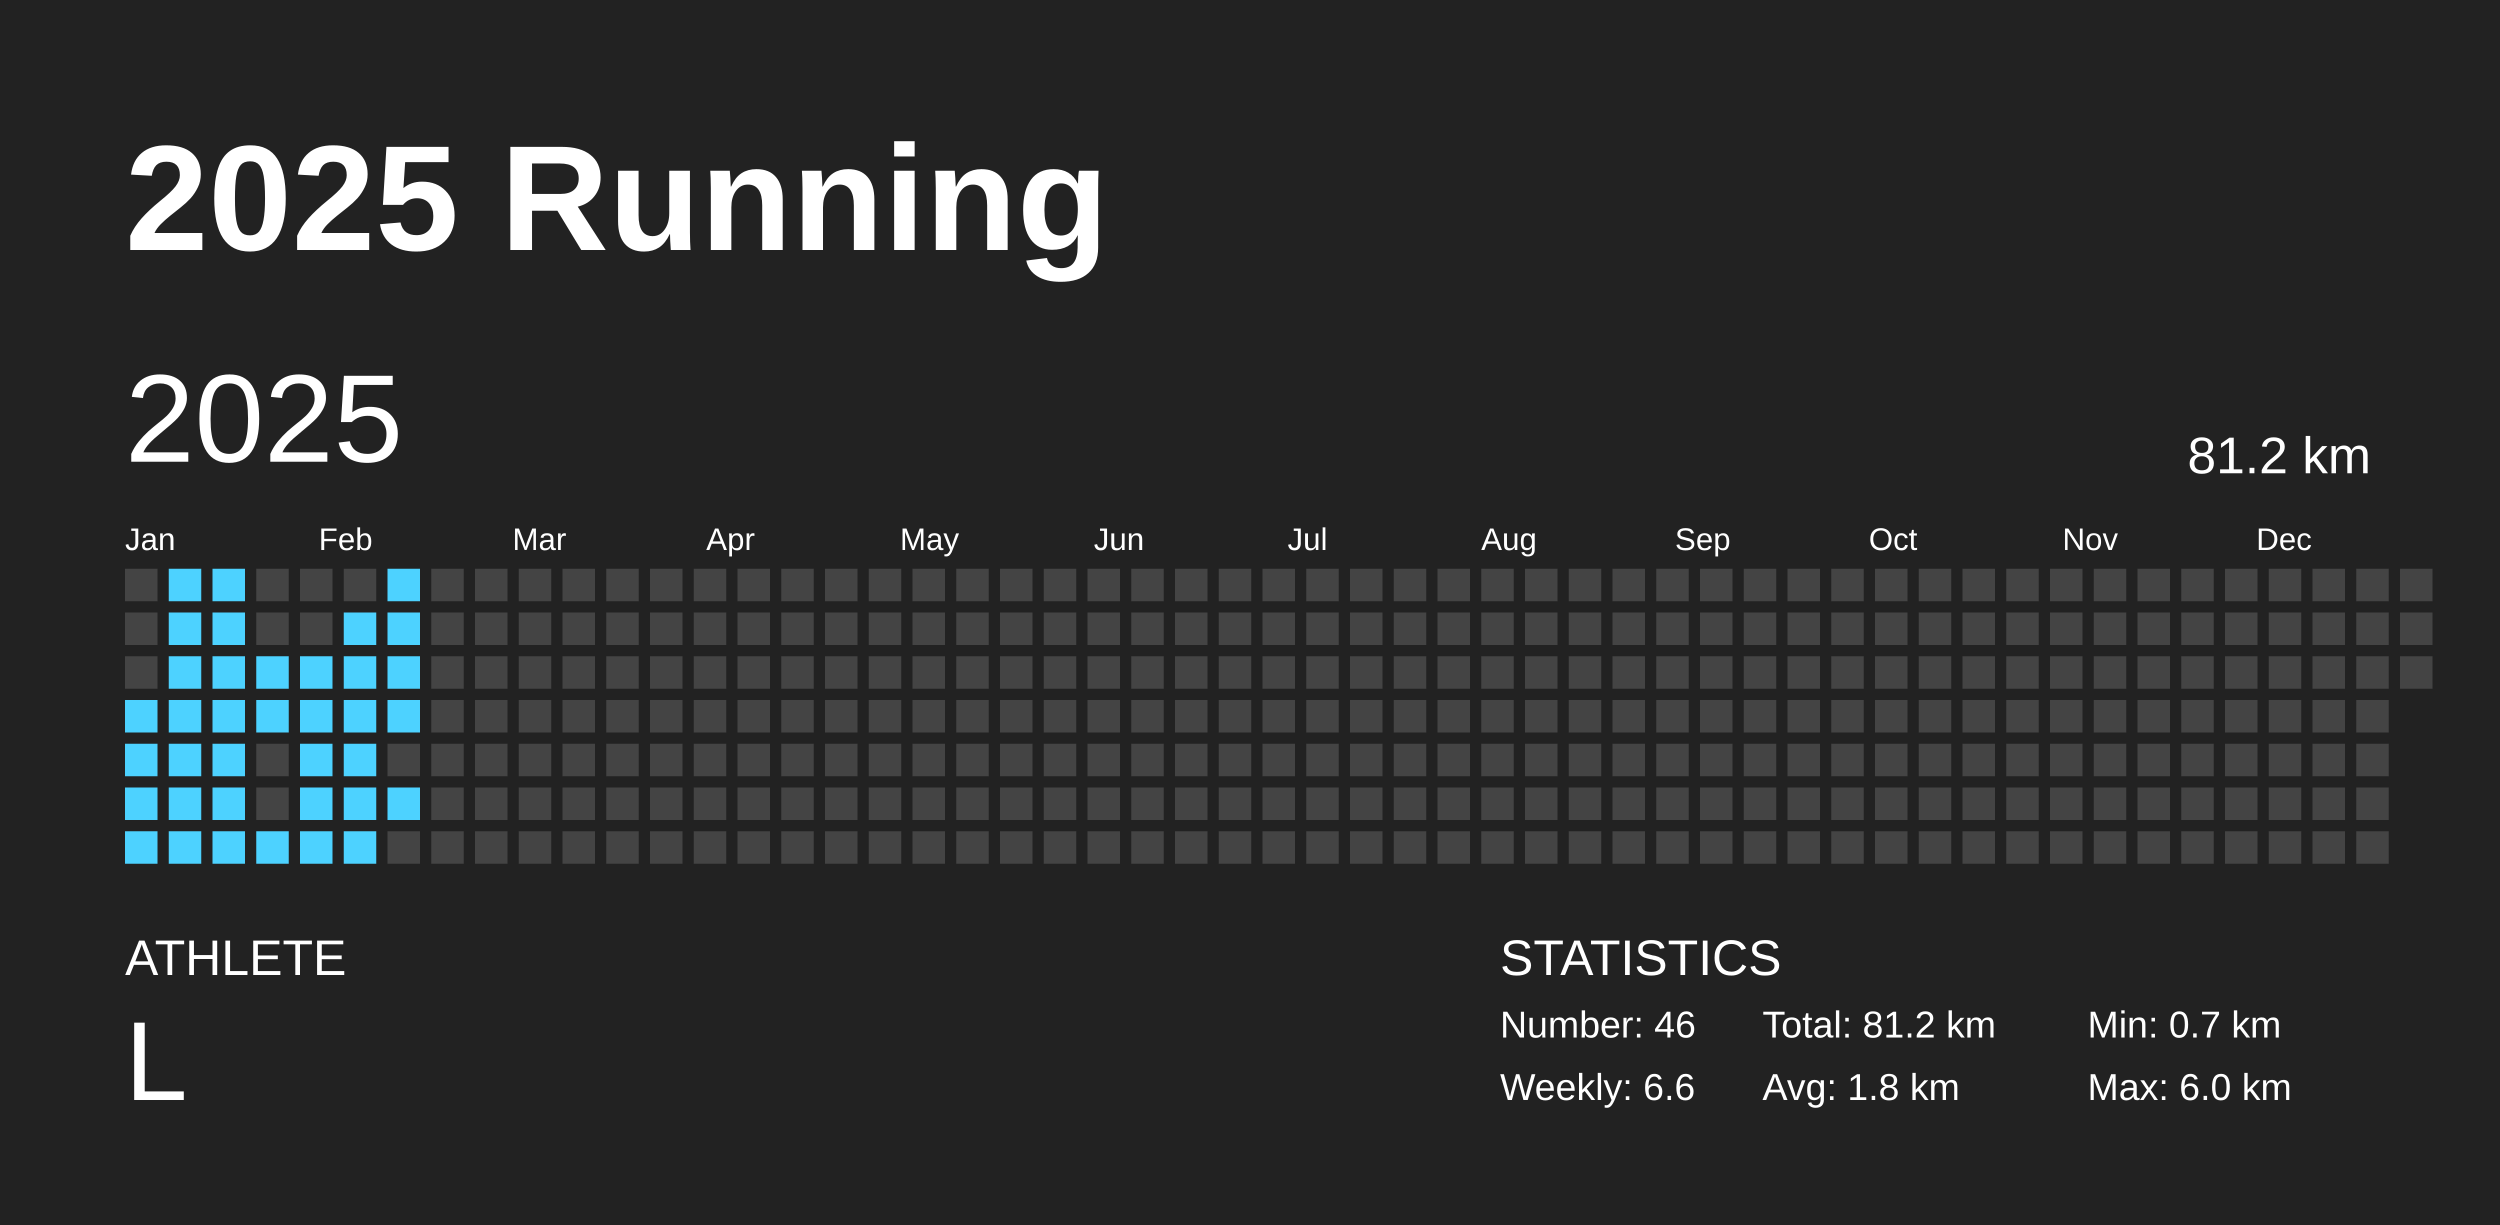
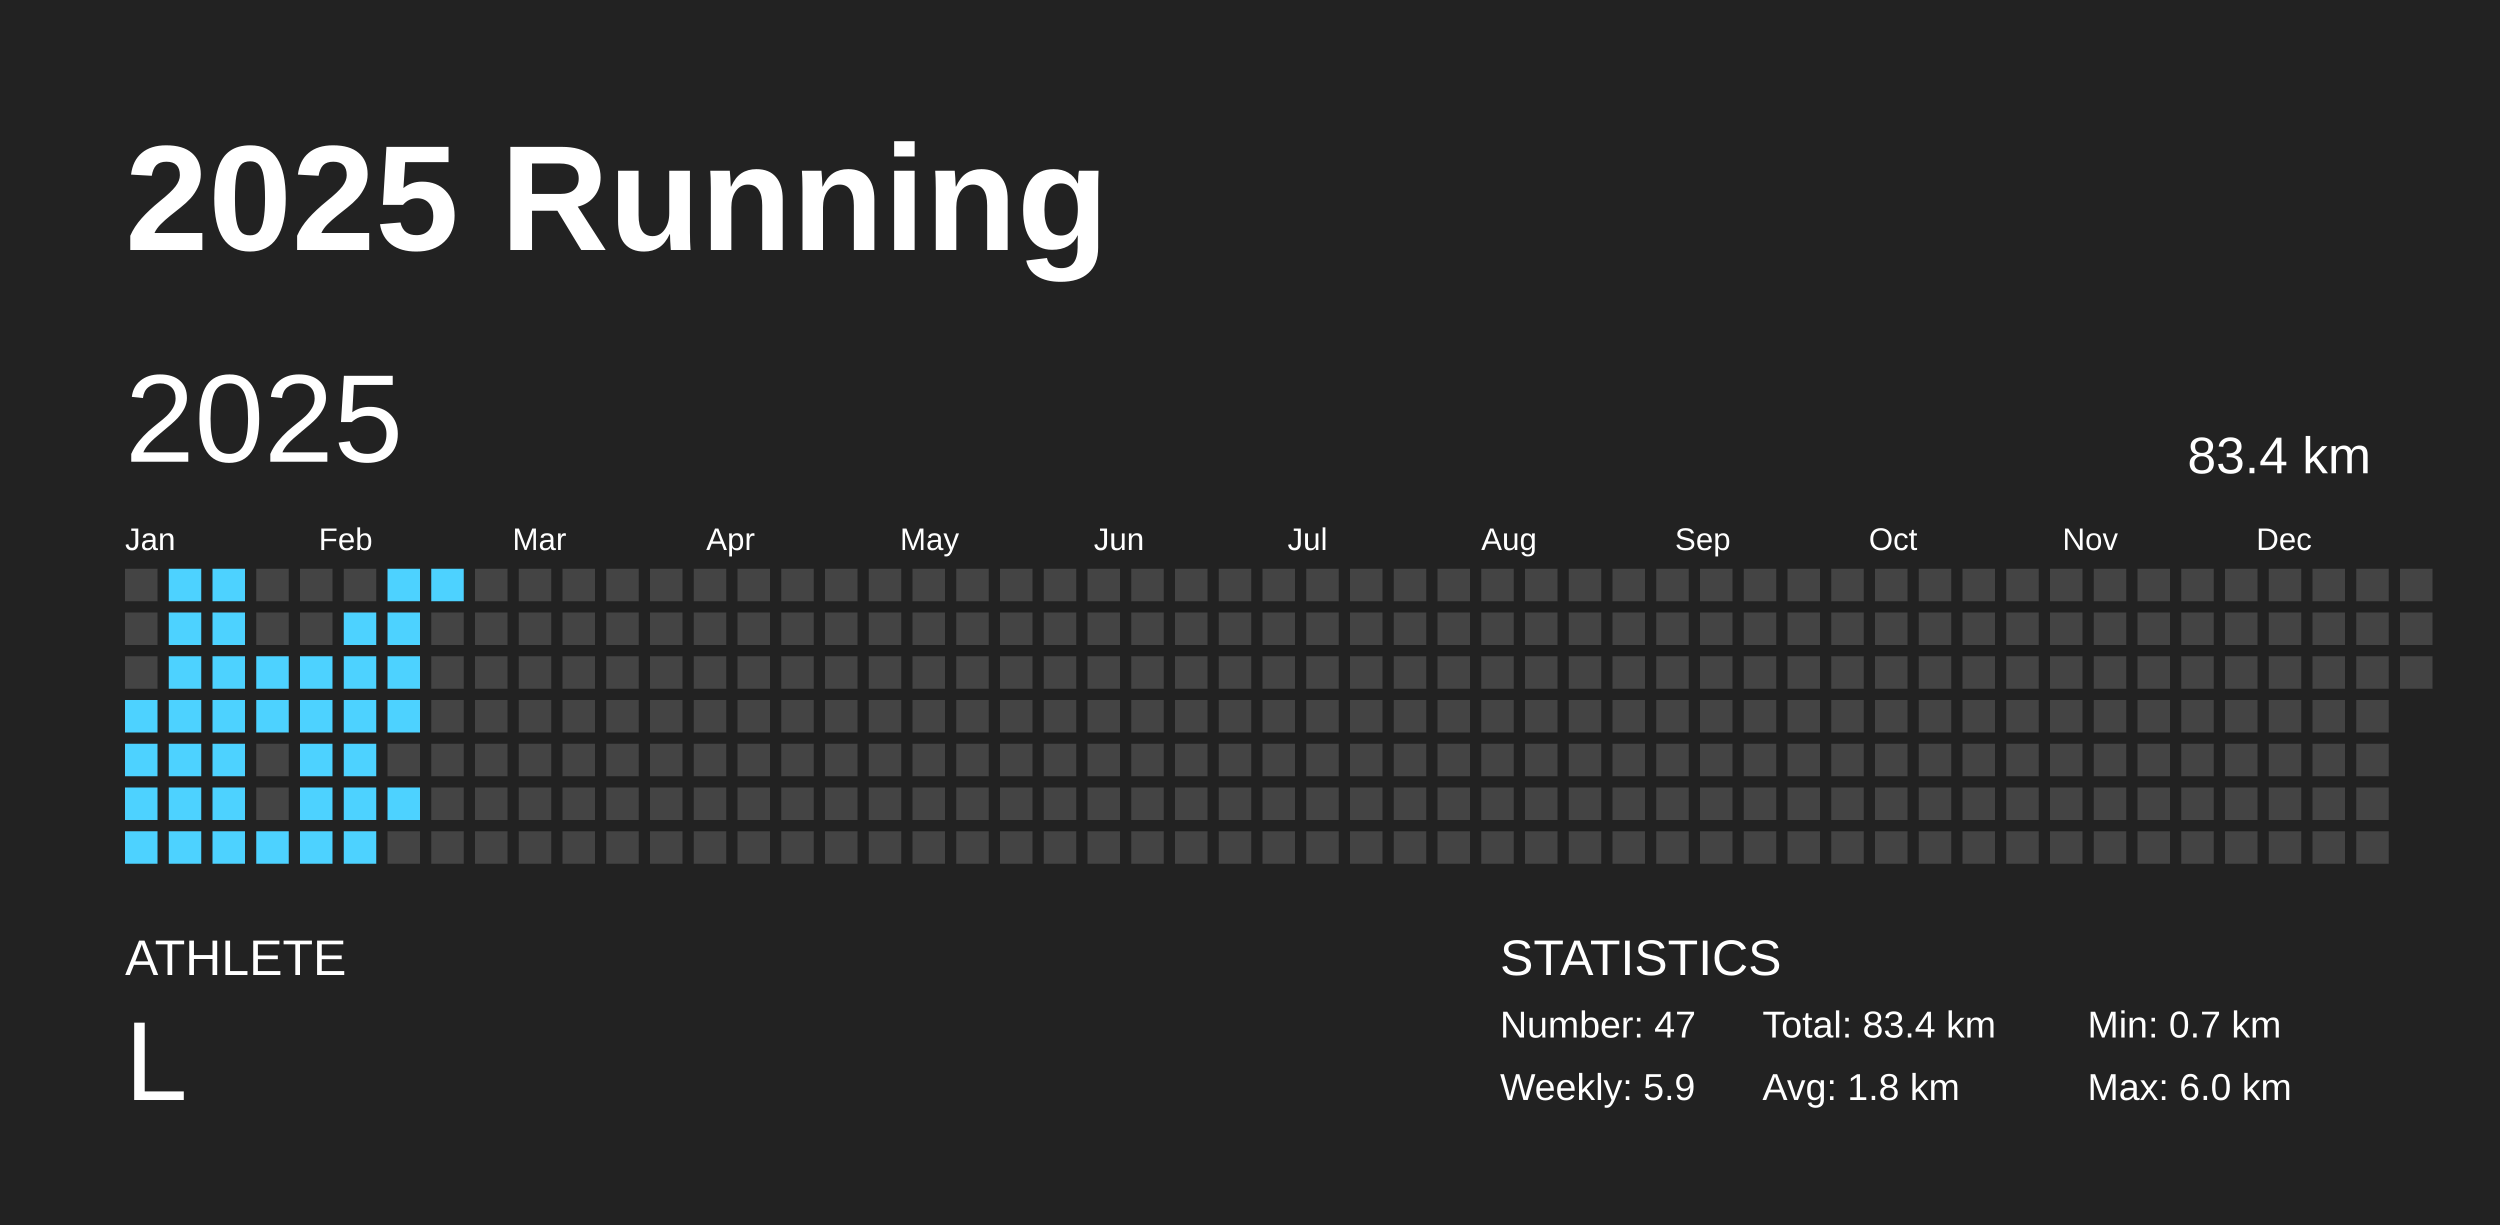
<svg xmlns="http://www.w3.org/2000/svg" baseProfile="full" height="98mm" version="1.1" viewBox="0,0,200,98" width="200mm">
  <defs />
  <rect fill="#222222" height="98" width="200" x="0" y="0" />
  <text fill="#FFFFFF" style="font-size:12px; font-family:Arial; font-weight:bold;" x="10" y="20">2025 Running</text>
  <text fill="#FFFFFF" style="font-size:4px; font-family:Arial" x="10" y="78">ATHLETE</text>
  <text fill="#FFFFFF" style="font-size:9px; font-family:Arial" x="10" y="88">L</text>
  <text fill="#FFFFFF" style="font-size:4px; font-family:Arial" x="120" y="78">STATISTICS</text>
-   <text fill="#FFFFFF" style="font-size:3px; font-family:Arial" x="120" y="83">Number: 46</text>
-   <text fill="#FFFFFF" style="font-size:3px; font-family:Arial" x="120" y="88">Weekly: 6.6</text>
-   <text fill="#FFFFFF" style="font-size:3px; font-family:Arial" x="141" y="83">Total: 81.2 km</text>
+   <text fill="#FFFFFF" style="font-size:3px; font-family:Arial" x="120" y="83">Number: 47</text>
+   <text fill="#FFFFFF" style="font-size:3px; font-family:Arial" x="120" y="88">Weekly: 5.9</text>
+   <text fill="#FFFFFF" style="font-size:3px; font-family:Arial" x="141" y="83">Total: 83.4 km</text>
  <text fill="#FFFFFF" style="font-size:3px; font-family:Arial" x="141" y="88">Avg: 1.8 km</text>
  <text fill="#FFFFFF" style="font-size:3px; font-family:Arial" x="167" y="83">Min: 0.7 km</text>
  <text fill="#FFFFFF" style="font-size:3px; font-family:Arial" x="167" y="88">Max: 6.0 km</text>
  <text dominant-baseline="hanging" fill="#FFFFFF" style="font-size:10.0px; font-family:Arial;" x="10" y="30">2025</text>
-   <text dominant-baseline="hanging" fill="#FFFFFF" style="font-size:4.125px; font-family:Arial;" x="175" y="35">81.2 km</text>
+   <text dominant-baseline="hanging" fill="#FFFFFF" style="font-size:4.125px; font-family:Arial;" x="175" y="35">83.4 km</text>
  <text fill="#FFFFFF" style="font-size:2.5px; font-family:Arial" x="10.0" y="44">Jan</text>
  <text fill="#FFFFFF" style="font-size:2.5px; font-family:Arial" x="25.5" y="44">Feb</text>
  <text fill="#FFFFFF" style="font-size:2.5px; font-family:Arial" x="41.0" y="44">Mar</text>
  <text fill="#FFFFFF" style="font-size:2.5px; font-family:Arial" x="56.5" y="44">Apr</text>
  <text fill="#FFFFFF" style="font-size:2.5px; font-family:Arial" x="72.0" y="44">May</text>
  <text fill="#FFFFFF" style="font-size:2.5px; font-family:Arial" x="87.5" y="44">Jun</text>
  <text fill="#FFFFFF" style="font-size:2.5px; font-family:Arial" x="103.0" y="44">Jul</text>
  <text fill="#FFFFFF" style="font-size:2.5px; font-family:Arial" x="118.5" y="44">Aug</text>
  <text fill="#FFFFFF" style="font-size:2.5px; font-family:Arial" x="134.0" y="44">Sep</text>
  <text fill="#FFFFFF" style="font-size:2.5px; font-family:Arial" x="149.5" y="44">Oct</text>
  <text fill="#FFFFFF" style="font-size:2.5px; font-family:Arial" x="165.0" y="44">Nov</text>
  <text fill="#FFFFFF" style="font-size:2.5px; font-family:Arial" x="180.5" y="44">Dec</text>
  <rect fill="#444444" height="2.6" width="2.6" x="10.0" y="45.5" />
  <rect fill="#444444" height="2.6" width="2.6" x="10.0" y="49.0" />
  <rect fill="#444444" height="2.6" width="2.6" x="10.0" y="52.5" />
  <rect fill="#4dd2ff" height="2.6" width="2.6" x="10.0" y="56.0" />
  <rect fill="#4dd2ff" height="2.6" width="2.6" x="10.0" y="59.5" />
  <rect fill="#4dd2ff" height="2.6" width="2.6" x="10.0" y="63.0" />
  <rect fill="#4dd2ff" height="2.6" width="2.6" x="10.0" y="66.5" />
  <rect fill="#4dd2ff" height="2.6" width="2.6" x="13.5" y="45.5" />
  <rect fill="#4dd2ff" height="2.6" width="2.6" x="13.5" y="49.0" />
  <rect fill="#4dd2ff" height="2.6" width="2.6" x="13.5" y="52.5" />
  <rect fill="#4dd2ff" height="2.6" width="2.6" x="13.5" y="56.0" />
  <rect fill="#4dd2ff" height="2.6" width="2.6" x="13.5" y="59.5" />
  <rect fill="#4dd2ff" height="2.6" width="2.6" x="13.5" y="63.0" />
  <rect fill="#4dd2ff" height="2.6" width="2.6" x="13.5" y="66.5" />
  <rect fill="#4dd2ff" height="2.6" width="2.6" x="17.0" y="45.5" />
  <rect fill="#4dd2ff" height="2.6" width="2.6" x="17.0" y="49.0" />
  <rect fill="#4dd2ff" height="2.6" width="2.6" x="17.0" y="52.5" />
  <rect fill="#4dd2ff" height="2.6" width="2.6" x="17.0" y="56.0" />
  <rect fill="#4dd2ff" height="2.6" width="2.6" x="17.0" y="59.5" />
  <rect fill="#4dd2ff" height="2.6" width="2.6" x="17.0" y="63.0" />
  <rect fill="#4dd2ff" height="2.6" width="2.6" x="17.0" y="66.5" />
  <rect fill="#444444" height="2.6" width="2.6" x="20.5" y="45.5" />
  <rect fill="#444444" height="2.6" width="2.6" x="20.5" y="49.0" />
  <rect fill="#4dd2ff" height="2.6" width="2.6" x="20.5" y="52.5" />
  <rect fill="#4dd2ff" height="2.6" width="2.6" x="20.5" y="56.0" />
  <rect fill="#444444" height="2.6" width="2.6" x="20.5" y="59.5" />
  <rect fill="#444444" height="2.6" width="2.6" x="20.5" y="63.0" />
  <rect fill="#4dd2ff" height="2.6" width="2.6" x="20.5" y="66.5" />
  <rect fill="#444444" height="2.6" width="2.6" x="24.0" y="45.5" />
  <rect fill="#444444" height="2.6" width="2.6" x="24.0" y="49.0" />
  <rect fill="#4dd2ff" height="2.6" width="2.6" x="24.0" y="52.5" />
  <rect fill="#4dd2ff" height="2.6" width="2.6" x="24.0" y="56.0" />
  <rect fill="#4dd2ff" height="2.6" width="2.6" x="24.0" y="59.5" />
  <rect fill="#4dd2ff" height="2.6" width="2.6" x="24.0" y="63.0" />
  <rect fill="#4dd2ff" height="2.6" width="2.6" x="24.0" y="66.5" />
  <rect fill="#444444" height="2.6" width="2.6" x="27.5" y="45.5" />
  <rect fill="#4dd2ff" height="2.6" width="2.6" x="27.5" y="49.0" />
  <rect fill="#4dd2ff" height="2.6" width="2.6" x="27.5" y="52.5" />
  <rect fill="#4dd2ff" height="2.6" width="2.6" x="27.5" y="56.0" />
  <rect fill="#4dd2ff" height="2.6" width="2.6" x="27.5" y="59.5" />
  <rect fill="#4dd2ff" height="2.6" width="2.6" x="27.5" y="63.0" />
  <rect fill="#4dd2ff" height="2.6" width="2.6" x="27.5" y="66.5" />
  <rect fill="#4dd2ff" height="2.6" width="2.6" x="31.0" y="45.5" />
  <rect fill="#4dd2ff" height="2.6" width="2.6" x="31.0" y="49.0" />
  <rect fill="#4dd2ff" height="2.6" width="2.6" x="31.0" y="52.5" />
  <rect fill="#4dd2ff" height="2.6" width="2.6" x="31.0" y="56.0" />
  <rect fill="#444444" height="2.6" width="2.6" x="31.0" y="59.5" />
  <rect fill="#4dd2ff" height="2.6" width="2.6" x="31.0" y="63.0" />
  <rect fill="#444444" height="2.6" width="2.6" x="31.0" y="66.5" />
-   <rect fill="#444444" height="2.6" width="2.6" x="34.5" y="45.5" />
+   <rect fill="#4dd2ff" height="2.6" width="2.6" x="34.5" y="45.5" />
  <rect fill="#444444" height="2.6" width="2.6" x="34.5" y="49.0" />
  <rect fill="#444444" height="2.6" width="2.6" x="34.5" y="52.5" />
  <rect fill="#444444" height="2.6" width="2.6" x="34.5" y="56.0" />
  <rect fill="#444444" height="2.6" width="2.6" x="34.5" y="59.5" />
  <rect fill="#444444" height="2.6" width="2.6" x="34.5" y="63.0" />
  <rect fill="#444444" height="2.6" width="2.6" x="34.5" y="66.5" />
  <rect fill="#444444" height="2.6" width="2.6" x="38.0" y="45.5" />
  <rect fill="#444444" height="2.6" width="2.6" x="38.0" y="49.0" />
  <rect fill="#444444" height="2.6" width="2.6" x="38.0" y="52.5" />
  <rect fill="#444444" height="2.6" width="2.6" x="38.0" y="56.0" />
  <rect fill="#444444" height="2.6" width="2.6" x="38.0" y="59.5" />
  <rect fill="#444444" height="2.6" width="2.6" x="38.0" y="63.0" />
  <rect fill="#444444" height="2.6" width="2.6" x="38.0" y="66.5" />
  <rect fill="#444444" height="2.6" width="2.6" x="41.5" y="45.5" />
  <rect fill="#444444" height="2.6" width="2.6" x="41.5" y="49.0" />
  <rect fill="#444444" height="2.6" width="2.6" x="41.5" y="52.5" />
  <rect fill="#444444" height="2.6" width="2.6" x="41.5" y="56.0" />
  <rect fill="#444444" height="2.6" width="2.6" x="41.5" y="59.5" />
  <rect fill="#444444" height="2.6" width="2.6" x="41.5" y="63.0" />
  <rect fill="#444444" height="2.6" width="2.6" x="41.5" y="66.5" />
  <rect fill="#444444" height="2.6" width="2.6" x="45.0" y="45.5" />
  <rect fill="#444444" height="2.6" width="2.6" x="45.0" y="49.0" />
  <rect fill="#444444" height="2.6" width="2.6" x="45.0" y="52.5" />
  <rect fill="#444444" height="2.6" width="2.6" x="45.0" y="56.0" />
  <rect fill="#444444" height="2.6" width="2.6" x="45.0" y="59.5" />
  <rect fill="#444444" height="2.6" width="2.6" x="45.0" y="63.0" />
  <rect fill="#444444" height="2.6" width="2.6" x="45.0" y="66.5" />
  <rect fill="#444444" height="2.6" width="2.6" x="48.5" y="45.5" />
  <rect fill="#444444" height="2.6" width="2.6" x="48.5" y="49.0" />
  <rect fill="#444444" height="2.6" width="2.6" x="48.5" y="52.5" />
  <rect fill="#444444" height="2.6" width="2.6" x="48.5" y="56.0" />
  <rect fill="#444444" height="2.6" width="2.6" x="48.5" y="59.5" />
  <rect fill="#444444" height="2.6" width="2.6" x="48.5" y="63.0" />
  <rect fill="#444444" height="2.6" width="2.6" x="48.5" y="66.5" />
  <rect fill="#444444" height="2.6" width="2.6" x="52.0" y="45.5" />
  <rect fill="#444444" height="2.6" width="2.6" x="52.0" y="49.0" />
  <rect fill="#444444" height="2.6" width="2.6" x="52.0" y="52.5" />
  <rect fill="#444444" height="2.6" width="2.6" x="52.0" y="56.0" />
  <rect fill="#444444" height="2.6" width="2.6" x="52.0" y="59.5" />
  <rect fill="#444444" height="2.6" width="2.6" x="52.0" y="63.0" />
  <rect fill="#444444" height="2.6" width="2.6" x="52.0" y="66.5" />
  <rect fill="#444444" height="2.6" width="2.6" x="55.5" y="45.5" />
  <rect fill="#444444" height="2.6" width="2.6" x="55.5" y="49.0" />
  <rect fill="#444444" height="2.6" width="2.6" x="55.5" y="52.5" />
  <rect fill="#444444" height="2.6" width="2.6" x="55.5" y="56.0" />
  <rect fill="#444444" height="2.6" width="2.6" x="55.5" y="59.5" />
  <rect fill="#444444" height="2.6" width="2.6" x="55.5" y="63.0" />
  <rect fill="#444444" height="2.6" width="2.6" x="55.5" y="66.5" />
  <rect fill="#444444" height="2.6" width="2.6" x="59.0" y="45.5" />
  <rect fill="#444444" height="2.6" width="2.6" x="59.0" y="49.0" />
  <rect fill="#444444" height="2.6" width="2.6" x="59.0" y="52.5" />
  <rect fill="#444444" height="2.6" width="2.6" x="59.0" y="56.0" />
  <rect fill="#444444" height="2.6" width="2.6" x="59.0" y="59.5" />
  <rect fill="#444444" height="2.6" width="2.6" x="59.0" y="63.0" />
  <rect fill="#444444" height="2.6" width="2.6" x="59.0" y="66.5" />
  <rect fill="#444444" height="2.6" width="2.6" x="62.5" y="45.5" />
  <rect fill="#444444" height="2.6" width="2.6" x="62.5" y="49.0" />
  <rect fill="#444444" height="2.6" width="2.6" x="62.5" y="52.5" />
  <rect fill="#444444" height="2.6" width="2.6" x="62.5" y="56.0" />
  <rect fill="#444444" height="2.6" width="2.6" x="62.5" y="59.5" />
  <rect fill="#444444" height="2.6" width="2.6" x="62.5" y="63.0" />
  <rect fill="#444444" height="2.6" width="2.6" x="62.5" y="66.5" />
  <rect fill="#444444" height="2.6" width="2.6" x="66.0" y="45.5" />
  <rect fill="#444444" height="2.6" width="2.6" x="66.0" y="49.0" />
  <rect fill="#444444" height="2.6" width="2.6" x="66.0" y="52.5" />
  <rect fill="#444444" height="2.6" width="2.6" x="66.0" y="56.0" />
  <rect fill="#444444" height="2.6" width="2.6" x="66.0" y="59.5" />
  <rect fill="#444444" height="2.6" width="2.6" x="66.0" y="63.0" />
  <rect fill="#444444" height="2.6" width="2.6" x="66.0" y="66.5" />
  <rect fill="#444444" height="2.6" width="2.6" x="69.5" y="45.5" />
  <rect fill="#444444" height="2.6" width="2.6" x="69.5" y="49.0" />
  <rect fill="#444444" height="2.6" width="2.6" x="69.5" y="52.5" />
  <rect fill="#444444" height="2.6" width="2.6" x="69.5" y="56.0" />
  <rect fill="#444444" height="2.6" width="2.6" x="69.5" y="59.5" />
  <rect fill="#444444" height="2.6" width="2.6" x="69.5" y="63.0" />
  <rect fill="#444444" height="2.6" width="2.6" x="69.5" y="66.5" />
  <rect fill="#444444" height="2.6" width="2.6" x="73.0" y="45.5" />
  <rect fill="#444444" height="2.6" width="2.6" x="73.0" y="49.0" />
  <rect fill="#444444" height="2.6" width="2.6" x="73.0" y="52.5" />
  <rect fill="#444444" height="2.6" width="2.6" x="73.0" y="56.0" />
  <rect fill="#444444" height="2.6" width="2.6" x="73.0" y="59.5" />
  <rect fill="#444444" height="2.6" width="2.6" x="73.0" y="63.0" />
  <rect fill="#444444" height="2.6" width="2.6" x="73.0" y="66.5" />
  <rect fill="#444444" height="2.6" width="2.6" x="76.5" y="45.5" />
  <rect fill="#444444" height="2.6" width="2.6" x="76.5" y="49.0" />
  <rect fill="#444444" height="2.6" width="2.6" x="76.5" y="52.5" />
  <rect fill="#444444" height="2.6" width="2.6" x="76.5" y="56.0" />
  <rect fill="#444444" height="2.6" width="2.6" x="76.5" y="59.5" />
  <rect fill="#444444" height="2.6" width="2.6" x="76.5" y="63.0" />
  <rect fill="#444444" height="2.6" width="2.6" x="76.5" y="66.5" />
  <rect fill="#444444" height="2.6" width="2.6" x="80.0" y="45.5" />
  <rect fill="#444444" height="2.6" width="2.6" x="80.0" y="49.0" />
  <rect fill="#444444" height="2.6" width="2.6" x="80.0" y="52.5" />
  <rect fill="#444444" height="2.6" width="2.6" x="80.0" y="56.0" />
  <rect fill="#444444" height="2.6" width="2.6" x="80.0" y="59.5" />
  <rect fill="#444444" height="2.6" width="2.6" x="80.0" y="63.0" />
  <rect fill="#444444" height="2.6" width="2.6" x="80.0" y="66.5" />
  <rect fill="#444444" height="2.6" width="2.6" x="83.5" y="45.5" />
  <rect fill="#444444" height="2.6" width="2.6" x="83.5" y="49.0" />
  <rect fill="#444444" height="2.6" width="2.6" x="83.5" y="52.5" />
  <rect fill="#444444" height="2.6" width="2.6" x="83.5" y="56.0" />
  <rect fill="#444444" height="2.6" width="2.6" x="83.5" y="59.5" />
  <rect fill="#444444" height="2.6" width="2.6" x="83.5" y="63.0" />
  <rect fill="#444444" height="2.6" width="2.6" x="83.5" y="66.5" />
  <rect fill="#444444" height="2.6" width="2.6" x="87.0" y="45.5" />
  <rect fill="#444444" height="2.6" width="2.6" x="87.0" y="49.0" />
  <rect fill="#444444" height="2.6" width="2.6" x="87.0" y="52.5" />
  <rect fill="#444444" height="2.6" width="2.6" x="87.0" y="56.0" />
  <rect fill="#444444" height="2.6" width="2.6" x="87.0" y="59.5" />
  <rect fill="#444444" height="2.6" width="2.6" x="87.0" y="63.0" />
  <rect fill="#444444" height="2.6" width="2.6" x="87.0" y="66.5" />
  <rect fill="#444444" height="2.6" width="2.6" x="90.5" y="45.5" />
  <rect fill="#444444" height="2.6" width="2.6" x="90.5" y="49.0" />
  <rect fill="#444444" height="2.6" width="2.6" x="90.5" y="52.5" />
  <rect fill="#444444" height="2.6" width="2.6" x="90.5" y="56.0" />
  <rect fill="#444444" height="2.6" width="2.6" x="90.5" y="59.5" />
  <rect fill="#444444" height="2.6" width="2.6" x="90.5" y="63.0" />
  <rect fill="#444444" height="2.6" width="2.6" x="90.5" y="66.5" />
  <rect fill="#444444" height="2.6" width="2.6" x="94.0" y="45.5" />
  <rect fill="#444444" height="2.6" width="2.6" x="94.0" y="49.0" />
  <rect fill="#444444" height="2.6" width="2.6" x="94.0" y="52.5" />
  <rect fill="#444444" height="2.6" width="2.6" x="94.0" y="56.0" />
  <rect fill="#444444" height="2.6" width="2.6" x="94.0" y="59.5" />
  <rect fill="#444444" height="2.6" width="2.6" x="94.0" y="63.0" />
  <rect fill="#444444" height="2.6" width="2.6" x="94.0" y="66.5" />
  <rect fill="#444444" height="2.6" width="2.6" x="97.5" y="45.5" />
  <rect fill="#444444" height="2.6" width="2.6" x="97.5" y="49.0" />
  <rect fill="#444444" height="2.6" width="2.6" x="97.5" y="52.5" />
  <rect fill="#444444" height="2.6" width="2.6" x="97.5" y="56.0" />
  <rect fill="#444444" height="2.6" width="2.6" x="97.5" y="59.5" />
  <rect fill="#444444" height="2.6" width="2.6" x="97.5" y="63.0" />
  <rect fill="#444444" height="2.6" width="2.6" x="97.5" y="66.5" />
  <rect fill="#444444" height="2.6" width="2.6" x="101.0" y="45.5" />
  <rect fill="#444444" height="2.6" width="2.6" x="101.0" y="49.0" />
  <rect fill="#444444" height="2.6" width="2.6" x="101.0" y="52.5" />
  <rect fill="#444444" height="2.6" width="2.6" x="101.0" y="56.0" />
  <rect fill="#444444" height="2.6" width="2.6" x="101.0" y="59.5" />
  <rect fill="#444444" height="2.6" width="2.6" x="101.0" y="63.0" />
  <rect fill="#444444" height="2.6" width="2.6" x="101.0" y="66.5" />
  <rect fill="#444444" height="2.6" width="2.6" x="104.5" y="45.5" />
  <rect fill="#444444" height="2.6" width="2.6" x="104.5" y="49.0" />
  <rect fill="#444444" height="2.6" width="2.6" x="104.5" y="52.5" />
  <rect fill="#444444" height="2.6" width="2.6" x="104.5" y="56.0" />
  <rect fill="#444444" height="2.6" width="2.6" x="104.5" y="59.5" />
  <rect fill="#444444" height="2.6" width="2.6" x="104.5" y="63.0" />
  <rect fill="#444444" height="2.6" width="2.6" x="104.5" y="66.5" />
  <rect fill="#444444" height="2.6" width="2.6" x="108.0" y="45.5" />
  <rect fill="#444444" height="2.6" width="2.6" x="108.0" y="49.0" />
  <rect fill="#444444" height="2.6" width="2.6" x="108.0" y="52.5" />
  <rect fill="#444444" height="2.6" width="2.6" x="108.0" y="56.0" />
  <rect fill="#444444" height="2.6" width="2.6" x="108.0" y="59.5" />
  <rect fill="#444444" height="2.6" width="2.6" x="108.0" y="63.0" />
  <rect fill="#444444" height="2.6" width="2.6" x="108.0" y="66.5" />
  <rect fill="#444444" height="2.6" width="2.6" x="111.5" y="45.5" />
  <rect fill="#444444" height="2.6" width="2.6" x="111.5" y="49.0" />
  <rect fill="#444444" height="2.6" width="2.6" x="111.5" y="52.5" />
  <rect fill="#444444" height="2.6" width="2.6" x="111.5" y="56.0" />
  <rect fill="#444444" height="2.6" width="2.6" x="111.5" y="59.5" />
  <rect fill="#444444" height="2.6" width="2.6" x="111.5" y="63.0" />
  <rect fill="#444444" height="2.6" width="2.6" x="111.5" y="66.5" />
  <rect fill="#444444" height="2.6" width="2.6" x="115.0" y="45.5" />
  <rect fill="#444444" height="2.6" width="2.6" x="115.0" y="49.0" />
  <rect fill="#444444" height="2.6" width="2.6" x="115.0" y="52.5" />
  <rect fill="#444444" height="2.6" width="2.6" x="115.0" y="56.0" />
  <rect fill="#444444" height="2.6" width="2.6" x="115.0" y="59.5" />
  <rect fill="#444444" height="2.6" width="2.6" x="115.0" y="63.0" />
  <rect fill="#444444" height="2.6" width="2.6" x="115.0" y="66.5" />
  <rect fill="#444444" height="2.6" width="2.6" x="118.5" y="45.5" />
  <rect fill="#444444" height="2.6" width="2.6" x="118.5" y="49.0" />
  <rect fill="#444444" height="2.6" width="2.6" x="118.5" y="52.5" />
  <rect fill="#444444" height="2.6" width="2.6" x="118.5" y="56.0" />
  <rect fill="#444444" height="2.6" width="2.6" x="118.5" y="59.5" />
  <rect fill="#444444" height="2.6" width="2.6" x="118.5" y="63.0" />
  <rect fill="#444444" height="2.6" width="2.6" x="118.5" y="66.5" />
  <rect fill="#444444" height="2.6" width="2.6" x="122.0" y="45.5" />
  <rect fill="#444444" height="2.6" width="2.6" x="122.0" y="49.0" />
  <rect fill="#444444" height="2.6" width="2.6" x="122.0" y="52.5" />
  <rect fill="#444444" height="2.6" width="2.6" x="122.0" y="56.0" />
  <rect fill="#444444" height="2.6" width="2.6" x="122.0" y="59.5" />
  <rect fill="#444444" height="2.6" width="2.6" x="122.0" y="63.0" />
  <rect fill="#444444" height="2.6" width="2.6" x="122.0" y="66.5" />
  <rect fill="#444444" height="2.6" width="2.6" x="125.5" y="45.5" />
  <rect fill="#444444" height="2.6" width="2.6" x="125.5" y="49.0" />
  <rect fill="#444444" height="2.6" width="2.6" x="125.5" y="52.5" />
  <rect fill="#444444" height="2.6" width="2.6" x="125.5" y="56.0" />
  <rect fill="#444444" height="2.6" width="2.6" x="125.5" y="59.5" />
  <rect fill="#444444" height="2.6" width="2.6" x="125.5" y="63.0" />
  <rect fill="#444444" height="2.6" width="2.6" x="125.5" y="66.5" />
  <rect fill="#444444" height="2.6" width="2.6" x="129.0" y="45.5" />
  <rect fill="#444444" height="2.6" width="2.6" x="129.0" y="49.0" />
  <rect fill="#444444" height="2.6" width="2.6" x="129.0" y="52.5" />
  <rect fill="#444444" height="2.6" width="2.6" x="129.0" y="56.0" />
  <rect fill="#444444" height="2.6" width="2.6" x="129.0" y="59.5" />
  <rect fill="#444444" height="2.6" width="2.6" x="129.0" y="63.0" />
  <rect fill="#444444" height="2.6" width="2.6" x="129.0" y="66.5" />
  <rect fill="#444444" height="2.6" width="2.6" x="132.5" y="45.5" />
  <rect fill="#444444" height="2.6" width="2.6" x="132.5" y="49.0" />
  <rect fill="#444444" height="2.6" width="2.6" x="132.5" y="52.5" />
  <rect fill="#444444" height="2.6" width="2.6" x="132.5" y="56.0" />
  <rect fill="#444444" height="2.6" width="2.6" x="132.5" y="59.5" />
  <rect fill="#444444" height="2.6" width="2.6" x="132.5" y="63.0" />
  <rect fill="#444444" height="2.6" width="2.6" x="132.5" y="66.5" />
  <rect fill="#444444" height="2.6" width="2.6" x="136.0" y="45.5" />
  <rect fill="#444444" height="2.6" width="2.6" x="136.0" y="49.0" />
  <rect fill="#444444" height="2.6" width="2.6" x="136.0" y="52.5" />
  <rect fill="#444444" height="2.6" width="2.6" x="136.0" y="56.0" />
  <rect fill="#444444" height="2.6" width="2.6" x="136.0" y="59.5" />
  <rect fill="#444444" height="2.6" width="2.6" x="136.0" y="63.0" />
  <rect fill="#444444" height="2.6" width="2.6" x="136.0" y="66.5" />
  <rect fill="#444444" height="2.6" width="2.6" x="139.5" y="45.5" />
  <rect fill="#444444" height="2.6" width="2.6" x="139.5" y="49.0" />
  <rect fill="#444444" height="2.6" width="2.6" x="139.5" y="52.5" />
  <rect fill="#444444" height="2.6" width="2.6" x="139.5" y="56.0" />
  <rect fill="#444444" height="2.6" width="2.6" x="139.5" y="59.5" />
  <rect fill="#444444" height="2.6" width="2.6" x="139.5" y="63.0" />
  <rect fill="#444444" height="2.6" width="2.6" x="139.5" y="66.5" />
  <rect fill="#444444" height="2.6" width="2.6" x="143.0" y="45.5" />
  <rect fill="#444444" height="2.6" width="2.6" x="143.0" y="49.0" />
  <rect fill="#444444" height="2.6" width="2.6" x="143.0" y="52.5" />
  <rect fill="#444444" height="2.6" width="2.6" x="143.0" y="56.0" />
  <rect fill="#444444" height="2.6" width="2.6" x="143.0" y="59.5" />
  <rect fill="#444444" height="2.6" width="2.6" x="143.0" y="63.0" />
  <rect fill="#444444" height="2.6" width="2.6" x="143.0" y="66.5" />
  <rect fill="#444444" height="2.6" width="2.6" x="146.5" y="45.5" />
  <rect fill="#444444" height="2.6" width="2.6" x="146.5" y="49.0" />
  <rect fill="#444444" height="2.6" width="2.6" x="146.5" y="52.5" />
  <rect fill="#444444" height="2.6" width="2.6" x="146.5" y="56.0" />
  <rect fill="#444444" height="2.6" width="2.6" x="146.5" y="59.5" />
  <rect fill="#444444" height="2.6" width="2.6" x="146.5" y="63.0" />
  <rect fill="#444444" height="2.6" width="2.6" x="146.5" y="66.5" />
  <rect fill="#444444" height="2.6" width="2.6" x="150.0" y="45.5" />
  <rect fill="#444444" height="2.6" width="2.6" x="150.0" y="49.0" />
  <rect fill="#444444" height="2.6" width="2.6" x="150.0" y="52.5" />
  <rect fill="#444444" height="2.6" width="2.6" x="150.0" y="56.0" />
  <rect fill="#444444" height="2.6" width="2.6" x="150.0" y="59.5" />
  <rect fill="#444444" height="2.6" width="2.6" x="150.0" y="63.0" />
  <rect fill="#444444" height="2.6" width="2.6" x="150.0" y="66.5" />
  <rect fill="#444444" height="2.6" width="2.6" x="153.5" y="45.5" />
  <rect fill="#444444" height="2.6" width="2.6" x="153.5" y="49.0" />
  <rect fill="#444444" height="2.6" width="2.6" x="153.5" y="52.5" />
  <rect fill="#444444" height="2.6" width="2.6" x="153.5" y="56.0" />
  <rect fill="#444444" height="2.6" width="2.6" x="153.5" y="59.5" />
  <rect fill="#444444" height="2.6" width="2.6" x="153.5" y="63.0" />
  <rect fill="#444444" height="2.6" width="2.6" x="153.5" y="66.5" />
  <rect fill="#444444" height="2.6" width="2.6" x="157.0" y="45.5" />
  <rect fill="#444444" height="2.6" width="2.6" x="157.0" y="49.0" />
  <rect fill="#444444" height="2.6" width="2.6" x="157.0" y="52.5" />
  <rect fill="#444444" height="2.6" width="2.6" x="157.0" y="56.0" />
  <rect fill="#444444" height="2.6" width="2.6" x="157.0" y="59.5" />
  <rect fill="#444444" height="2.6" width="2.6" x="157.0" y="63.0" />
  <rect fill="#444444" height="2.6" width="2.6" x="157.0" y="66.5" />
  <rect fill="#444444" height="2.6" width="2.6" x="160.5" y="45.5" />
  <rect fill="#444444" height="2.6" width="2.6" x="160.5" y="49.0" />
  <rect fill="#444444" height="2.6" width="2.6" x="160.5" y="52.5" />
  <rect fill="#444444" height="2.6" width="2.6" x="160.5" y="56.0" />
  <rect fill="#444444" height="2.6" width="2.6" x="160.5" y="59.5" />
  <rect fill="#444444" height="2.6" width="2.6" x="160.5" y="63.0" />
  <rect fill="#444444" height="2.6" width="2.6" x="160.5" y="66.5" />
  <rect fill="#444444" height="2.6" width="2.6" x="164.0" y="45.5" />
  <rect fill="#444444" height="2.6" width="2.6" x="164.0" y="49.0" />
  <rect fill="#444444" height="2.6" width="2.6" x="164.0" y="52.5" />
  <rect fill="#444444" height="2.6" width="2.6" x="164.0" y="56.0" />
  <rect fill="#444444" height="2.6" width="2.6" x="164.0" y="59.5" />
  <rect fill="#444444" height="2.6" width="2.6" x="164.0" y="63.0" />
  <rect fill="#444444" height="2.6" width="2.6" x="164.0" y="66.5" />
  <rect fill="#444444" height="2.6" width="2.6" x="167.5" y="45.5" />
  <rect fill="#444444" height="2.6" width="2.6" x="167.5" y="49.0" />
  <rect fill="#444444" height="2.6" width="2.6" x="167.5" y="52.5" />
  <rect fill="#444444" height="2.6" width="2.6" x="167.5" y="56.0" />
  <rect fill="#444444" height="2.6" width="2.6" x="167.5" y="59.5" />
  <rect fill="#444444" height="2.6" width="2.6" x="167.5" y="63.0" />
  <rect fill="#444444" height="2.6" width="2.6" x="167.5" y="66.5" />
  <rect fill="#444444" height="2.6" width="2.6" x="171.0" y="45.5" />
  <rect fill="#444444" height="2.6" width="2.6" x="171.0" y="49.0" />
  <rect fill="#444444" height="2.6" width="2.6" x="171.0" y="52.5" />
  <rect fill="#444444" height="2.6" width="2.6" x="171.0" y="56.0" />
  <rect fill="#444444" height="2.6" width="2.6" x="171.0" y="59.5" />
  <rect fill="#444444" height="2.6" width="2.6" x="171.0" y="63.0" />
  <rect fill="#444444" height="2.6" width="2.6" x="171.0" y="66.5" />
  <rect fill="#444444" height="2.6" width="2.6" x="174.5" y="45.5" />
  <rect fill="#444444" height="2.6" width="2.6" x="174.5" y="49.0" />
  <rect fill="#444444" height="2.6" width="2.6" x="174.5" y="52.5" />
  <rect fill="#444444" height="2.6" width="2.6" x="174.5" y="56.0" />
  <rect fill="#444444" height="2.6" width="2.6" x="174.5" y="59.5" />
  <rect fill="#444444" height="2.6" width="2.6" x="174.5" y="63.0" />
  <rect fill="#444444" height="2.6" width="2.6" x="174.5" y="66.5" />
  <rect fill="#444444" height="2.6" width="2.6" x="178.0" y="45.5" />
  <rect fill="#444444" height="2.6" width="2.6" x="178.0" y="49.0" />
  <rect fill="#444444" height="2.6" width="2.6" x="178.0" y="52.5" />
  <rect fill="#444444" height="2.6" width="2.6" x="178.0" y="56.0" />
  <rect fill="#444444" height="2.6" width="2.6" x="178.0" y="59.5" />
  <rect fill="#444444" height="2.6" width="2.6" x="178.0" y="63.0" />
  <rect fill="#444444" height="2.6" width="2.6" x="178.0" y="66.5" />
  <rect fill="#444444" height="2.6" width="2.6" x="181.5" y="45.5" />
  <rect fill="#444444" height="2.6" width="2.6" x="181.5" y="49.0" />
  <rect fill="#444444" height="2.6" width="2.6" x="181.5" y="52.5" />
  <rect fill="#444444" height="2.6" width="2.6" x="181.5" y="56.0" />
  <rect fill="#444444" height="2.6" width="2.6" x="181.5" y="59.5" />
  <rect fill="#444444" height="2.6" width="2.6" x="181.5" y="63.0" />
  <rect fill="#444444" height="2.6" width="2.6" x="181.5" y="66.5" />
  <rect fill="#444444" height="2.6" width="2.6" x="185.0" y="45.5" />
  <rect fill="#444444" height="2.6" width="2.6" x="185.0" y="49.0" />
  <rect fill="#444444" height="2.6" width="2.6" x="185.0" y="52.5" />
  <rect fill="#444444" height="2.6" width="2.6" x="185.0" y="56.0" />
  <rect fill="#444444" height="2.6" width="2.6" x="185.0" y="59.5" />
  <rect fill="#444444" height="2.6" width="2.6" x="185.0" y="63.0" />
  <rect fill="#444444" height="2.6" width="2.6" x="185.0" y="66.5" />
  <rect fill="#444444" height="2.6" width="2.6" x="188.5" y="45.5" />
  <rect fill="#444444" height="2.6" width="2.6" x="188.5" y="49.0" />
  <rect fill="#444444" height="2.6" width="2.6" x="188.5" y="52.5" />
  <rect fill="#444444" height="2.6" width="2.6" x="188.5" y="56.0" />
  <rect fill="#444444" height="2.6" width="2.6" x="188.5" y="59.5" />
  <rect fill="#444444" height="2.6" width="2.6" x="188.5" y="63.0" />
  <rect fill="#444444" height="2.6" width="2.6" x="188.5" y="66.5" />
  <rect fill="#444444" height="2.6" width="2.6" x="192.0" y="45.5" />
  <rect fill="#444444" height="2.6" width="2.6" x="192.0" y="49.0" />
  <rect fill="#444444" height="2.6" width="2.6" x="192.0" y="52.5" />
</svg>
